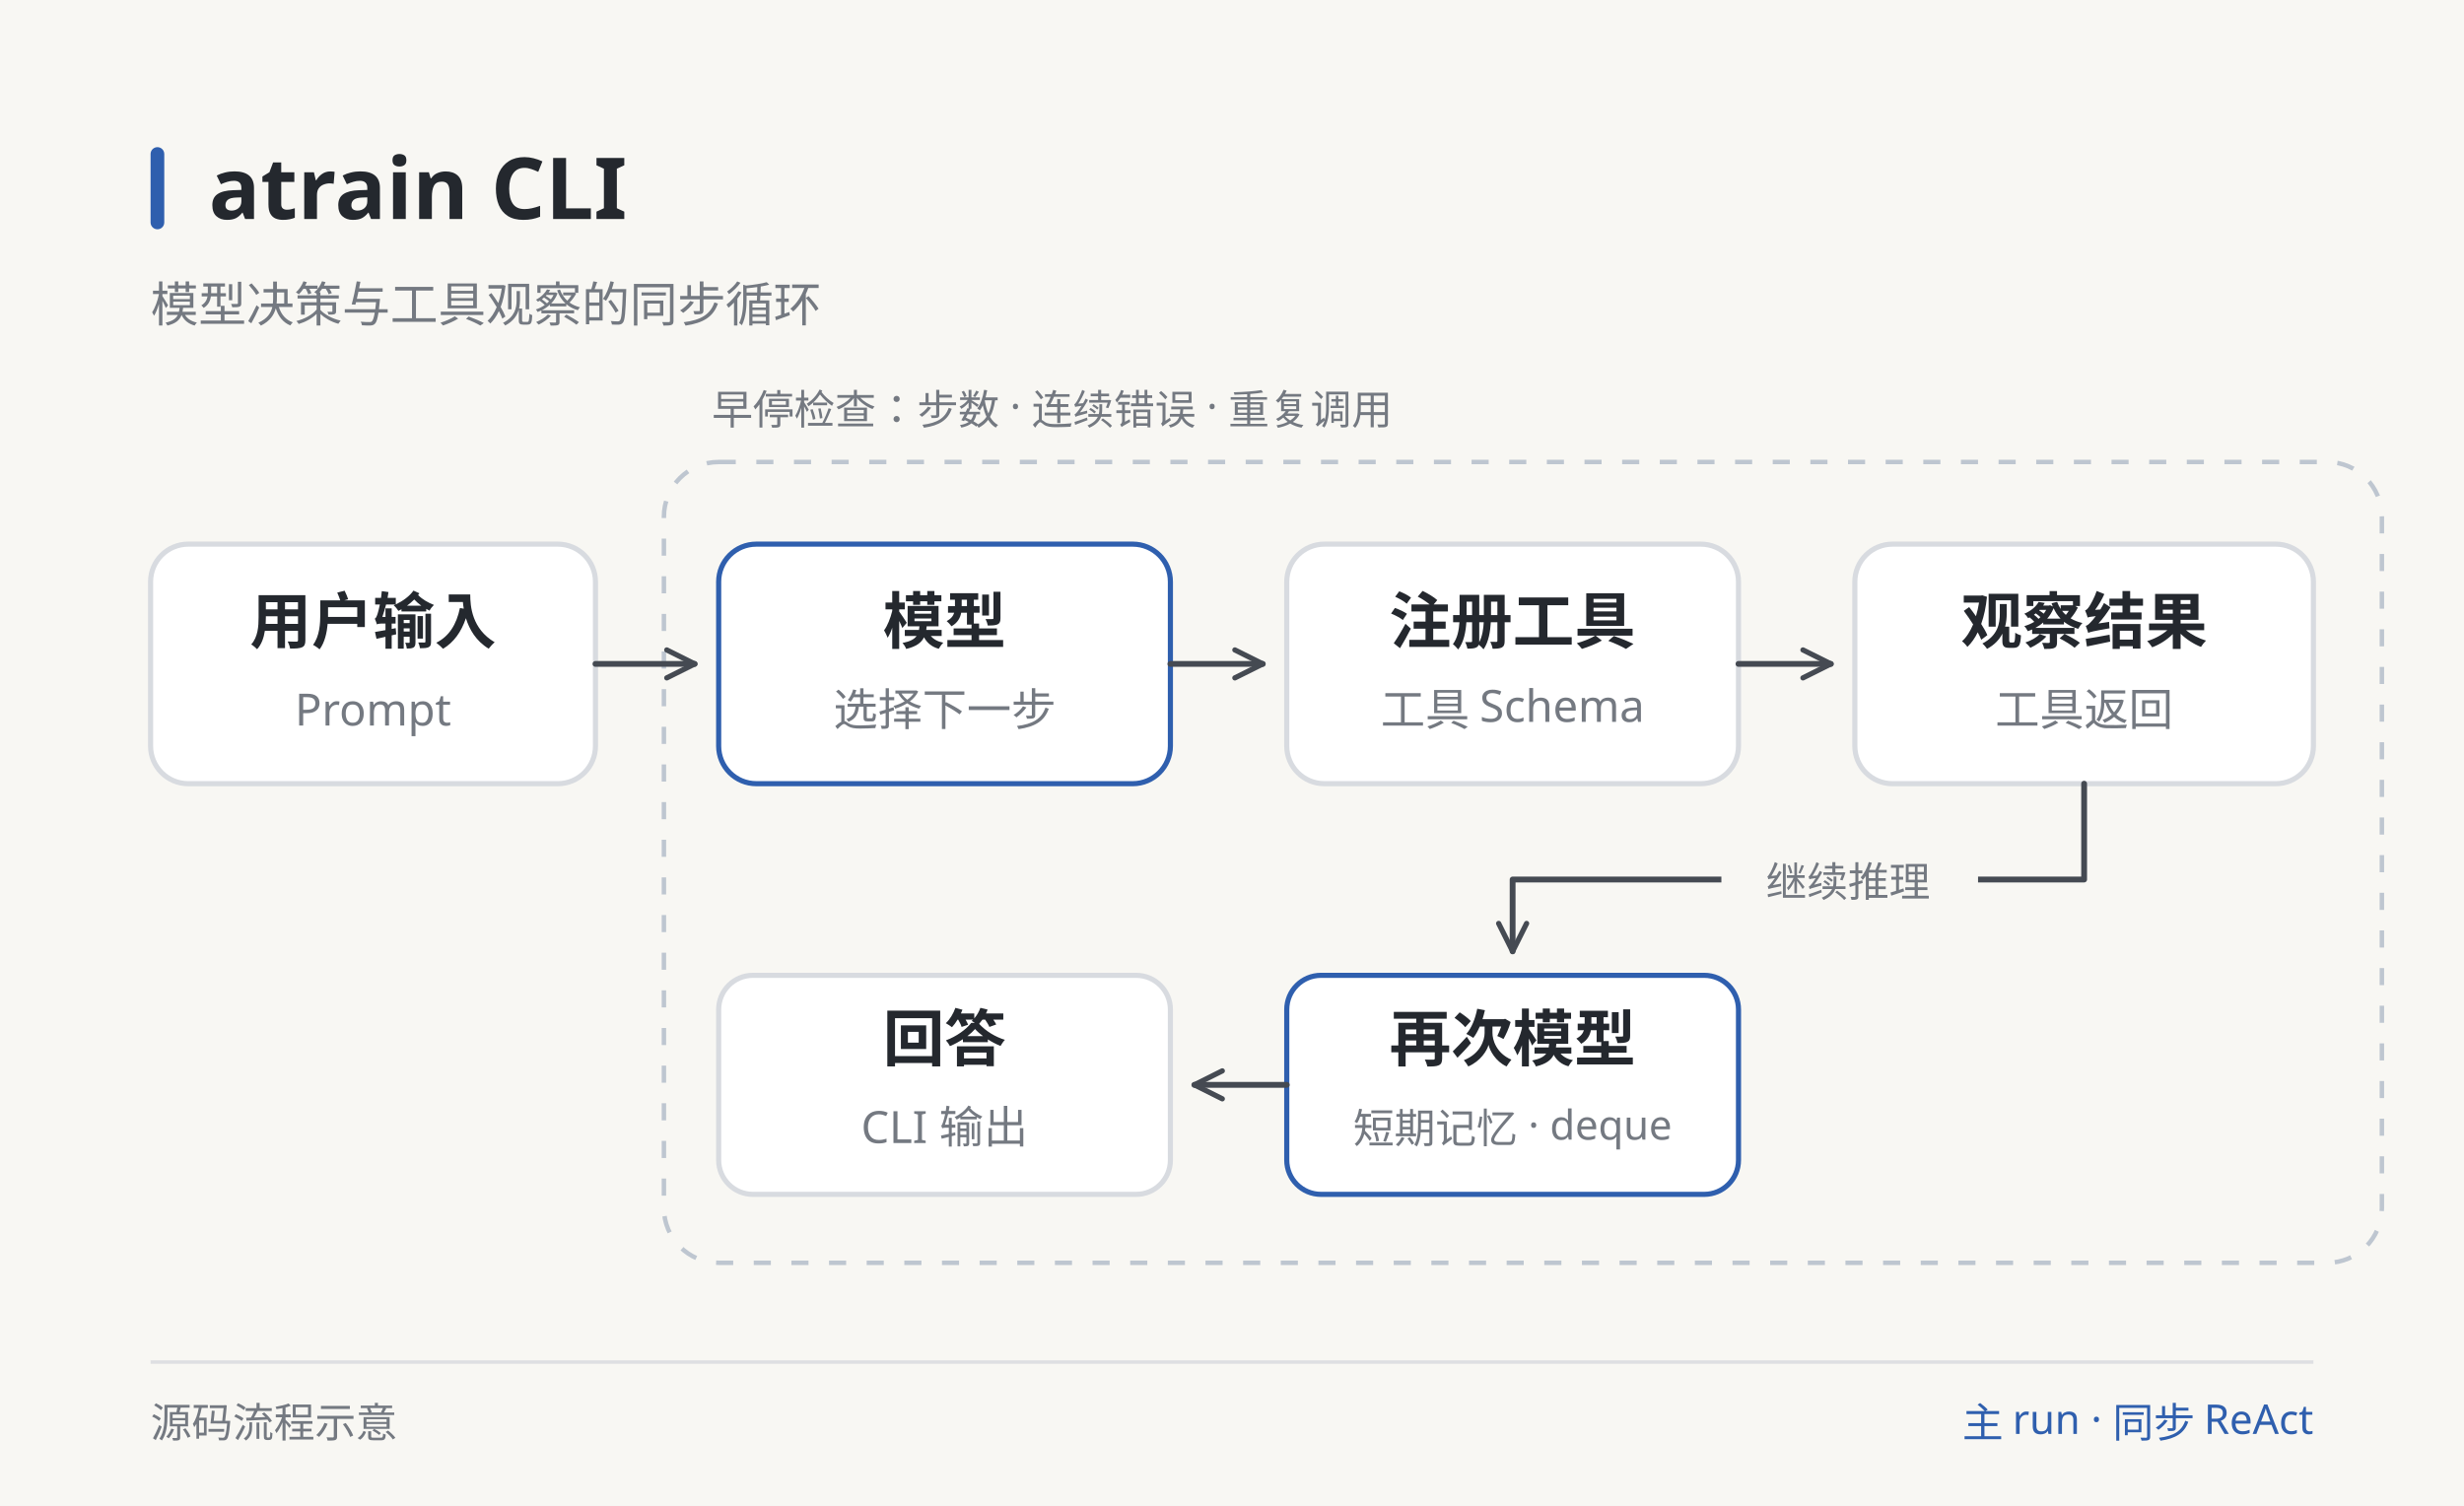
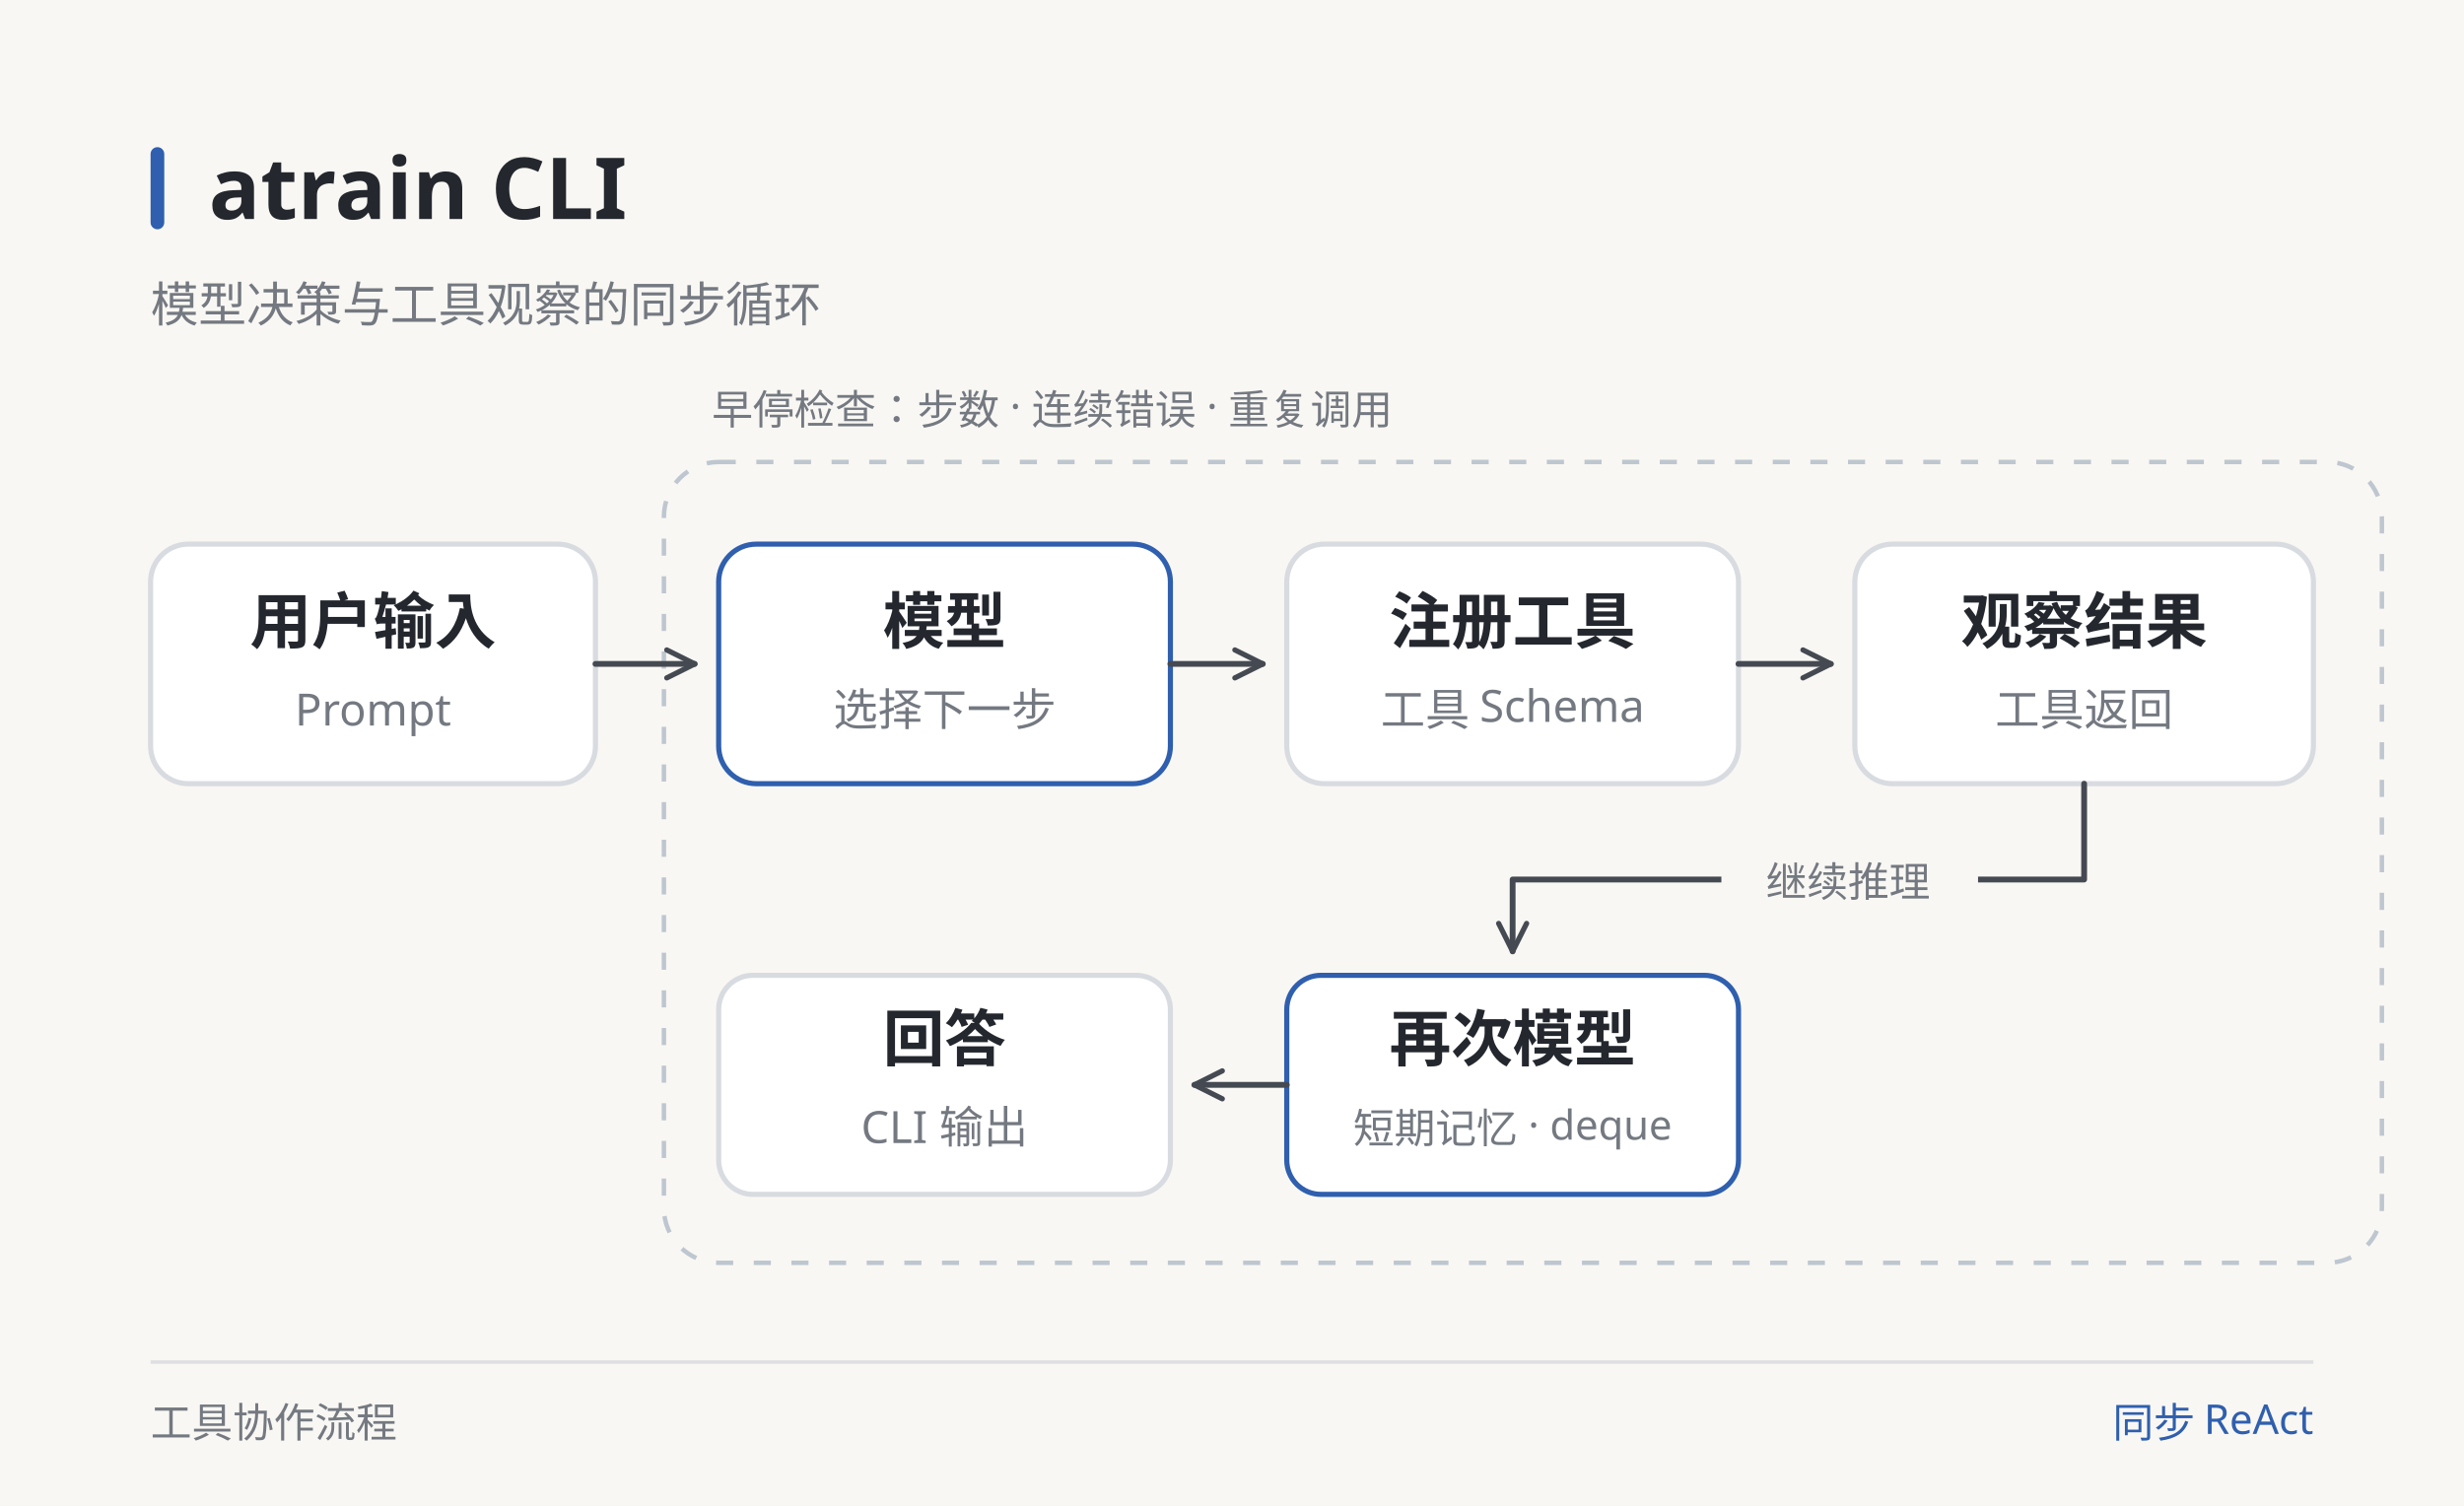
<svg xmlns="http://www.w3.org/2000/svg" viewBox="0 0 720 440" role="img" aria-labelledby="title desc">
  <defs>
    <marker id="arrow" viewBox="0 0 10 10" refX="9" refY="5" markerWidth="6" markerHeight="6" orient="auto-start-reverse">
      <path d="M1 1 L9 5 L1 9" fill="none" stroke="#454a52" stroke-width="1.5" stroke-linecap="round" stroke-linejoin="round" />
    </marker>
  </defs>
  <rect width="720" height="440" fill="#f8f7f3" />
  <g font-family="Microsoft YaHei, PingFang SC, sans-serif">
    <rect x="44" y="43" width="4" height="24" rx="2" fill="#2f5fae" />
    <text x="61" y="64" fill="#24282e" font-size="25" font-weight="600">atrain CLI</text>
    <text x="44" y="94" fill="#747981" font-size="14">模型决策与工具观察的同步循环</text>
    <rect x="194" y="135" width="502" height="234" rx="16" fill="none" stroke="#bec6d0" stroke-width="1.3" stroke-dasharray="5 6" />
    <text x="208" y="124" fill="#747981" font-size="12">早停检查：步数 · 连续错误 · 重复调用</text>
    <g fill="#ffffff" stroke="#d8dbe0" stroke-width="1.5">
      <rect x="44" y="159" width="130" height="70" rx="11" />
      <rect x="210" y="159" width="132" height="70" rx="11" stroke="#2f5fae" />
      <rect x="376" y="159" width="132" height="70" rx="11" />
      <rect x="542" y="159" width="134" height="70" rx="11" />
      <rect x="376" y="285" width="132" height="64" rx="10" stroke="#2f5fae" />
      <rect x="210" y="285" width="132" height="64" rx="10" />
    </g>
    <g fill="none" stroke="#454a52" stroke-width="1.7" stroke-linecap="round" stroke-linejoin="round" marker-end="url(#arrow)">
      <path d="M174 194 H203" />
      <path d="M342 194 H369" />
      <path d="M508 194 H535" />
      <path d="M609 229 V257 H442 V278" />
      <path d="M376 317 H349" />
    </g>
    <g fill="#24282e" font-size="18" font-weight="600" text-anchor="middle">
      <text x="109" y="188">用户输入</text>
      <text x="276" y="188">模型</text>
      <text x="442" y="188">注册工具</text>
      <text x="609" y="188">观察结果</text>
      <text x="442" y="310">再次模型</text>
      <text x="276" y="310">回答</text>
    </g>
    <g fill="#747981" font-size="13" text-anchor="middle">
      <text x="109" y="212">Prompt</text>
      <text x="276" y="212">选择下一步</text>
      <text x="442" y="212">工具 Schema</text>
      <text x="609" y="212">工具返回</text>
      <text x="442" y="334" font-size="12">短期记忆 · deque</text>
      <text x="276" y="334">CLI 输出</text>
    </g>
    <rect x="503" y="246" width="75" height="22" rx="4" fill="#f8f7f3" />
    <text x="540" y="262" fill="#747981" font-size="12" text-anchor="middle">继续推理</text>
    <path d="M44 398 H676" stroke="#dedfe2" stroke-width="1" />
-     <text x="44" y="420" fill="#747981" font-size="12">源码流程示意</text>
-     <text x="676" y="420" fill="#2f5fae" font-size="12" text-anchor="end">主 run · 同步 ReAct</text>
+     <text x="44" y="420" fill="#747981" font-size="12">工具协作流程</text>
+     <text x="676" y="420" fill="#2f5fae" font-size="12" text-anchor="end">同步 ReAct</text>
  </g>
</svg>
